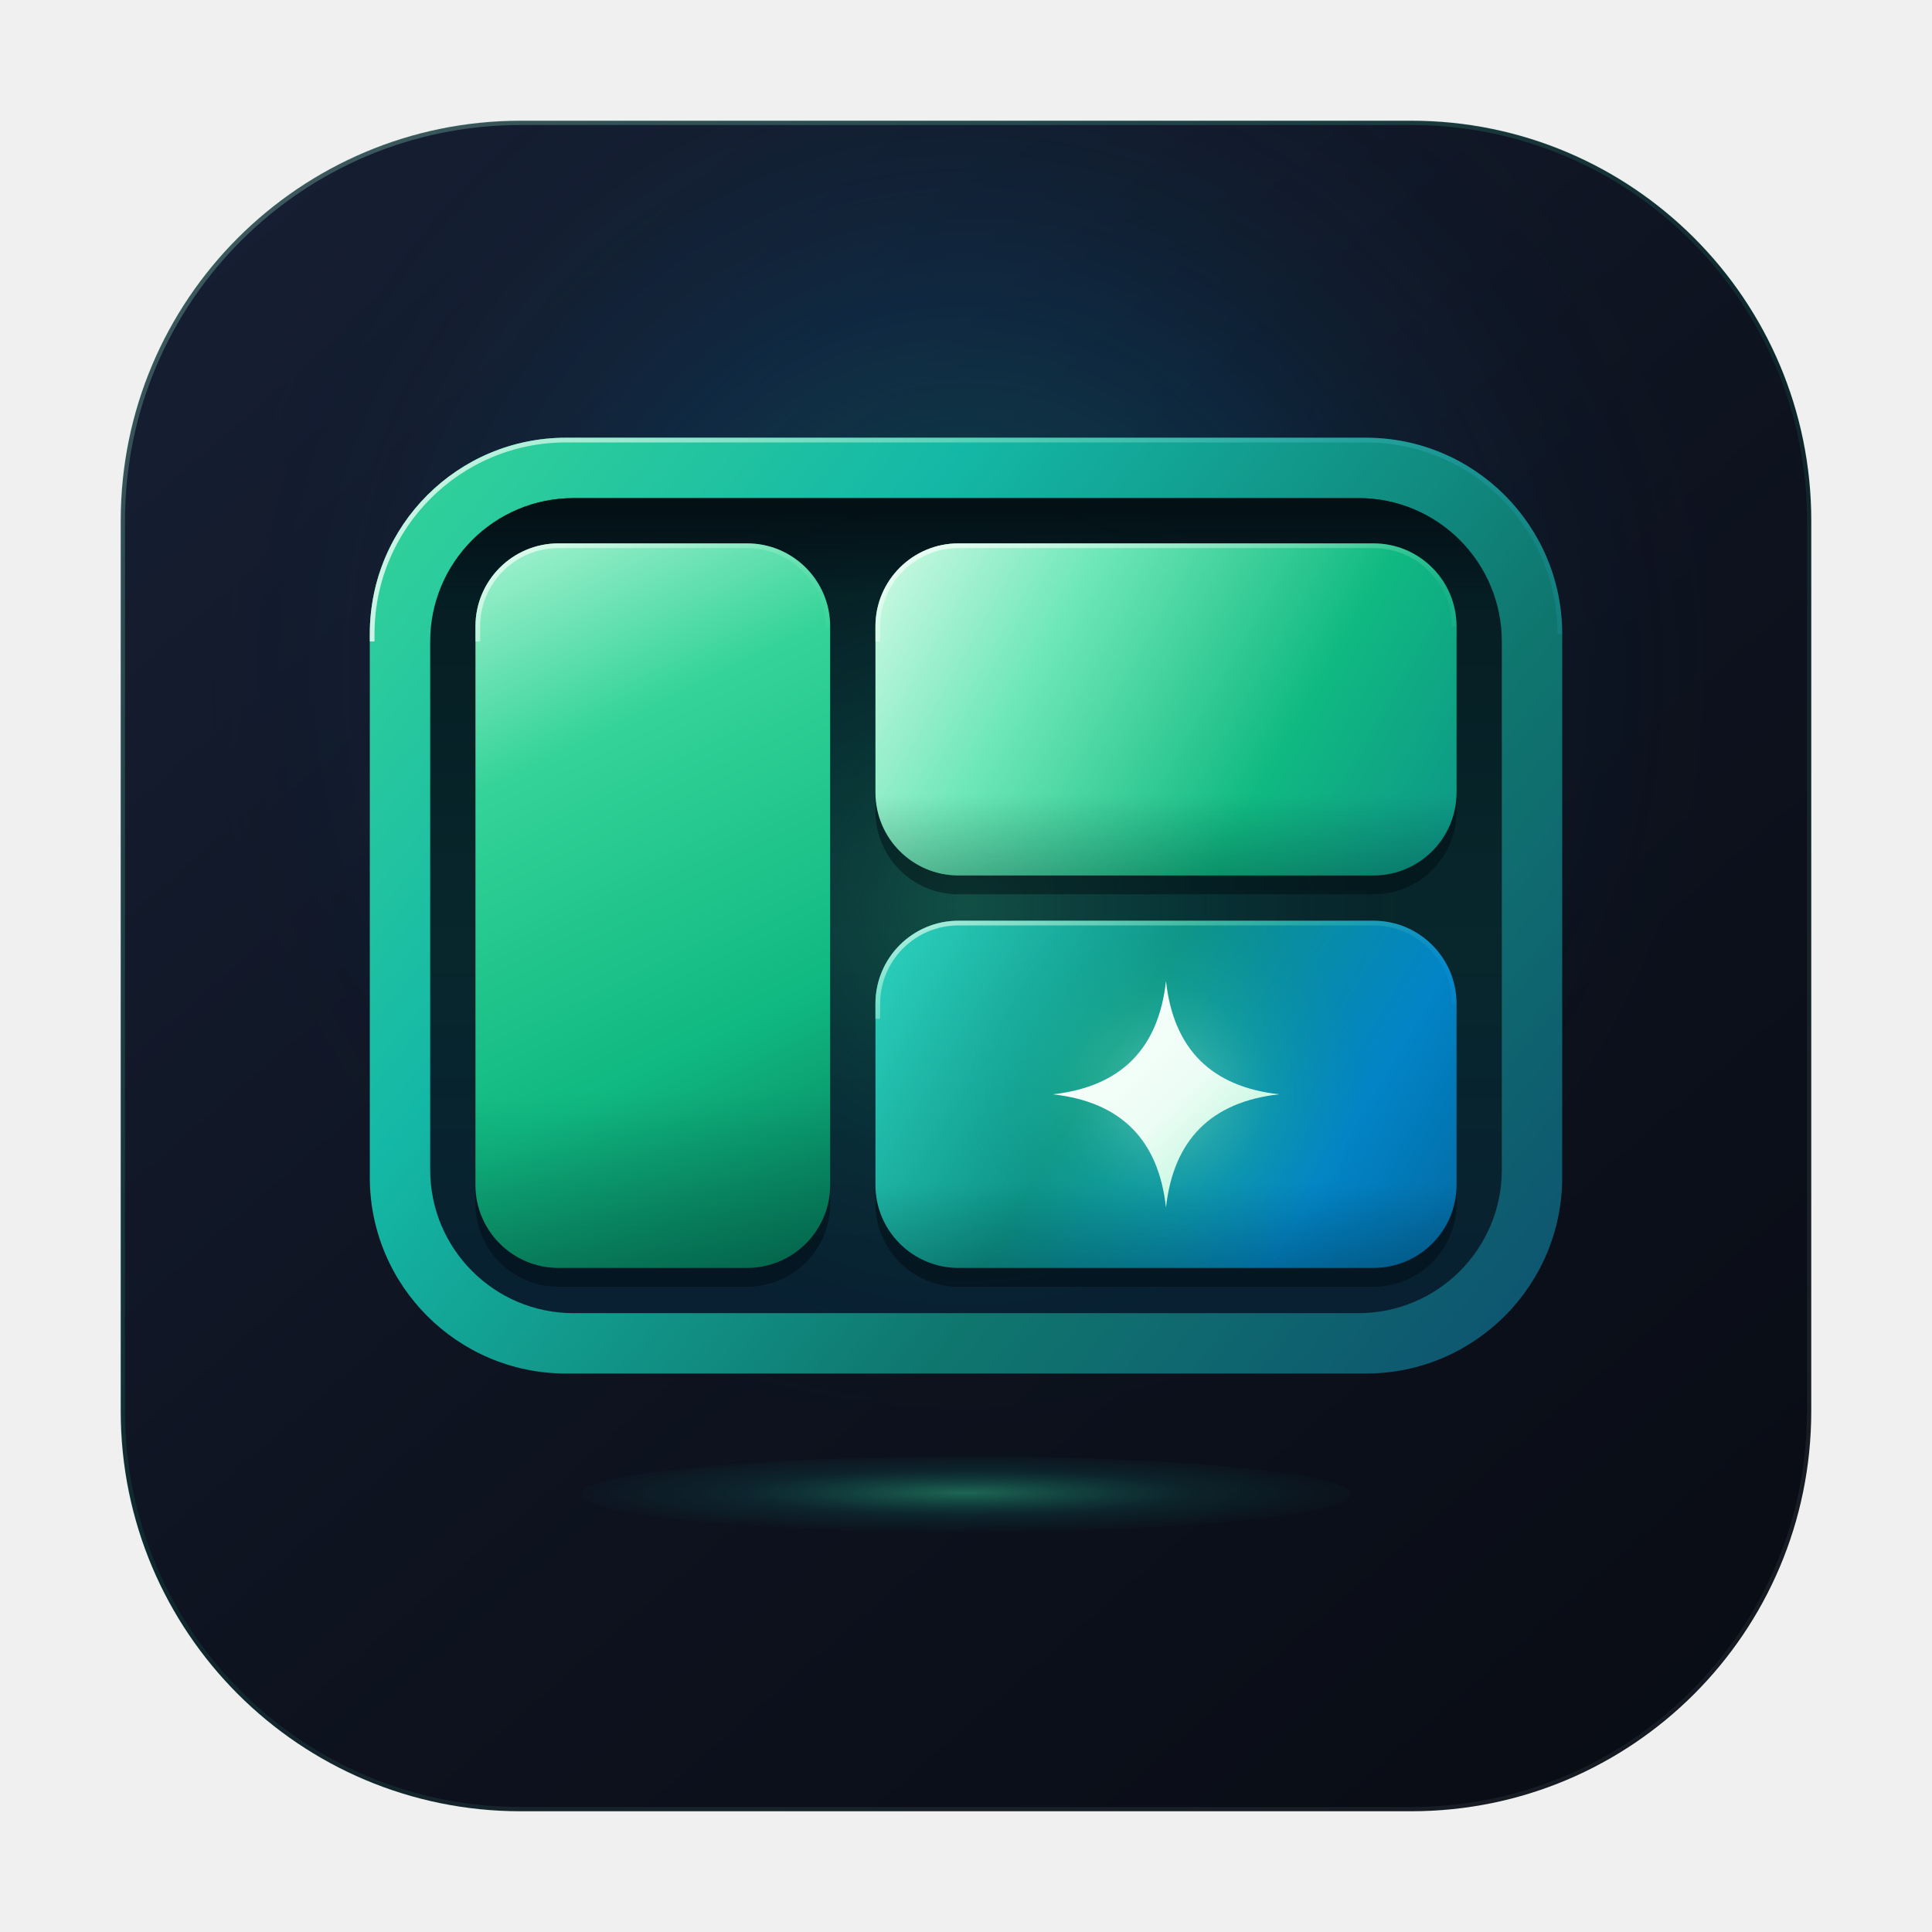
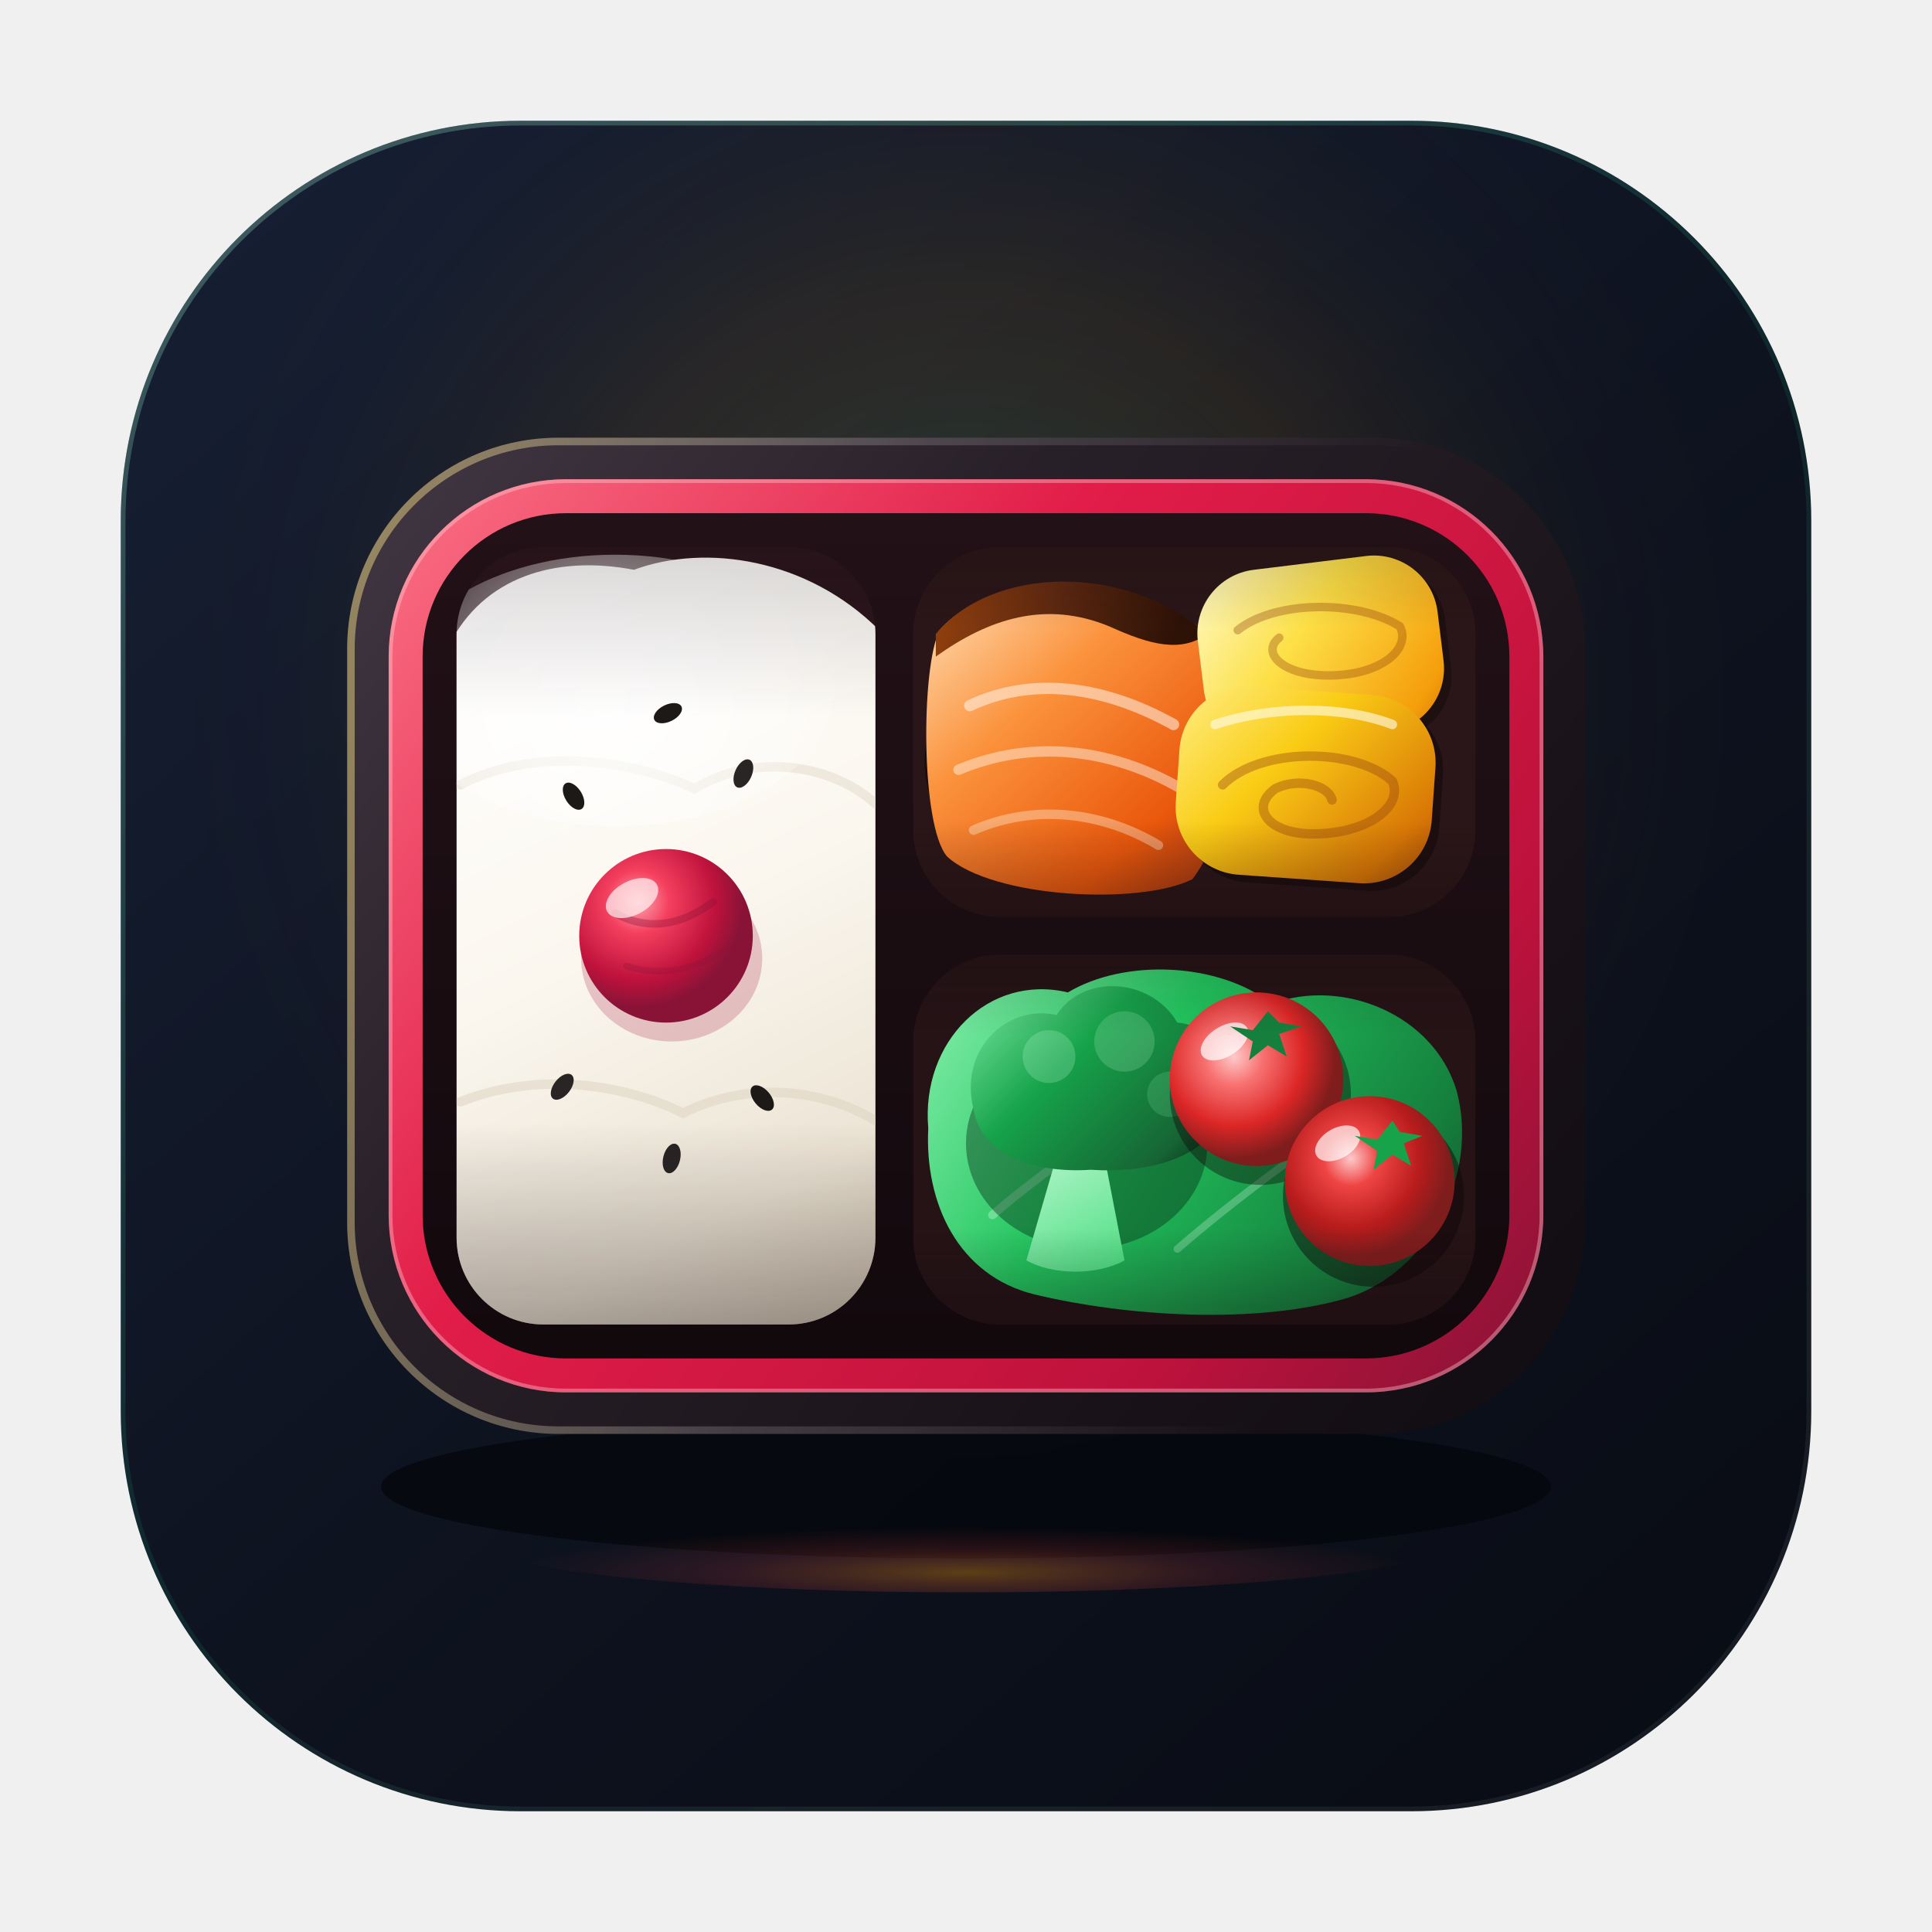
<svg xmlns="http://www.w3.org/2000/svg" viewBox="0 0 1024 1024" width="1024" height="1024">
  <defs>
    <clipPath id="tileClip">
      <rect x="64" y="64" width="896" height="896" rx="212" />
    </clipPath>
-     <clipPath id="trayClip">
-       <rect x="196" y="232" width="632" height="496" rx="104" />
-     </clipPath>
-     <clipPath id="wellClip">
-       <rect x="228" y="264" width="568" height="432" rx="76" />
-     </clipPath>
-     <clipPath id="leftBlockClip">
-       <rect x="252" y="288" width="188" height="384" rx="44" />
-     </clipPath>
-     <clipPath id="topRightClip">
-       <rect x="464" y="288" width="308" height="176" rx="44" />
-     </clipPath>
-     <clipPath id="botRightClip">
-       <rect x="464" y="488" width="308" height="184" rx="44" />
+     <clipPath id="outerBoxClip">
+       <rect x="184" y="232" width="656" height="528" rx="112" />
+     </clipPath>
+     <clipPath id="lipClip">
+       <rect x="206" y="254" width="612" height="484" rx="94" />
+     </clipPath>
+     <clipPath id="leftPocketClip">
+       <rect x="242" y="290" width="222" height="412" rx="46" />
+     </clipPath>
+     <clipPath id="topRightPocketClip">
+       <rect x="484" y="290" width="298" height="196" rx="46" />
+     </clipPath>
+     <clipPath id="botRightPocketClip">
+       <rect x="484" y="506" width="298" height="196" rx="46" />
+     </clipPath>
+     <clipPath id="umeboshiClip">
+       <circle cx="353" cy="496" r="46" />
    </clipPath>
    <linearGradient id="tileBg" x1="128" y1="72" x2="896" y2="952" gradientUnits="userSpaceOnUse">
      <stop offset="0%" stop-color="#161f33" />
      <stop offset="52%" stop-color="#0e1320" />
      <stop offset="100%" stop-color="#090c14" />
    </linearGradient>
-     <radialGradient id="topAura" cx="512" cy="356" r="415" gradientUnits="userSpaceOnUse">
-       <stop offset="0%" stop-color="#10b981" stop-opacity="0.34" />
-       <stop offset="48%" stop-color="#0284c7" stop-opacity="0.14" />
+     <radialGradient id="topAura" cx="512" cy="368" r="430" gradientUnits="userSpaceOnUse">
+       <stop offset="0%" stop-color="#34d399" stop-opacity="0.22" />
+       <stop offset="50%" stop-color="#f59e0b" stop-opacity="0.10" />
      <stop offset="100%" stop-color="#0e1320" stop-opacity="0" />
    </radialGradient>
    <linearGradient id="tileRim" x1="180" y1="64" x2="844" y2="960" gradientUnits="userSpaceOnUse">
      <stop offset="0%" stop-color="#a7f3d0" stop-opacity="0.28" />
      <stop offset="50%" stop-color="#10b981" stop-opacity="0.12" />
      <stop offset="100%" stop-color="#ffffff" stop-opacity="0.06" />
    </linearGradient>
-     <radialGradient id="levitateGlow" cx="512" cy="792" r="220" gradientUnits="userSpaceOnUse" gradientTransform="translate(0 712) scale(1 0.1)">
-       <stop offset="0%" stop-color="#34d399" stop-opacity="0.44" />
-       <stop offset="55%" stop-color="#0d9488" stop-opacity="0.14" />
-       <stop offset="100%" stop-color="#0d9488" stop-opacity="0" />
-     </radialGradient>
-     <linearGradient id="trayGrad" x1="210" y1="232" x2="814" y2="728" gradientUnits="userSpaceOnUse">
-       <stop offset="0%" stop-color="#34d399" />
-       <stop offset="30%" stop-color="#14b8a6" />
-       <stop offset="68%" stop-color="#0f766e" />
-       <stop offset="100%" stop-color="#0e5270" />
-     </linearGradient>
-     <linearGradient id="trayRimGrad" x1="216" y1="232" x2="808" y2="336" gradientUnits="userSpaceOnUse">
-       <stop offset="0%" stop-color="#ecfdf5" stop-opacity="0.82" />
-       <stop offset="55%" stop-color="#a7f3d0" stop-opacity="0.38" />
-       <stop offset="100%" stop-color="#38bdf8" stop-opacity="0.12" />
-     </linearGradient>
-     <linearGradient id="wellGrad" x1="512" y1="264" x2="512" y2="696" gradientUnits="userSpaceOnUse">
-       <stop offset="0%" stop-color="#051b21" />
-       <stop offset="55%" stop-color="#07272c" />
-       <stop offset="100%" stop-color="#082032" />
-     </linearGradient>
-     <radialGradient id="wellBounce" cx="512" cy="480" r="240" gradientUnits="userSpaceOnUse">
-       <stop offset="0%" stop-color="#34d399" stop-opacity="0.24" />
-       <stop offset="65%" stop-color="#0d9488" stop-opacity="0.06" />
-       <stop offset="100%" stop-color="#07272c" stop-opacity="0" />
-     </radialGradient>
-     <linearGradient id="wellTopAO" x1="512" y1="264" x2="512" y2="316" gradientUnits="userSpaceOnUse">
-       <stop offset="0%" stop-color="#02080d" stop-opacity="0.62" />
-       <stop offset="100%" stop-color="#02080d" stop-opacity="0" />
-     </linearGradient>
-     <linearGradient id="leftBlockGrad" x1="252" y1="288" x2="440" y2="672" gradientUnits="userSpaceOnUse">
-       <stop offset="0%" stop-color="#a7f3d0" />
-       <stop offset="28%" stop-color="#34d399" />
-       <stop offset="68%" stop-color="#10b981" />
-       <stop offset="100%" stop-color="#047857" />
-     </linearGradient>
-     <linearGradient id="topRightGrad" x1="464" y1="288" x2="772" y2="464" gradientUnits="userSpaceOnUse">
-       <stop offset="0%" stop-color="#d1fae5" />
-       <stop offset="30%" stop-color="#6ee7b7" />
-       <stop offset="68%" stop-color="#10b981" />
-       <stop offset="100%" stop-color="#0d9488" />
-     </linearGradient>
-     <linearGradient id="botRightGrad" x1="464" y1="488" x2="772" y2="672" gradientUnits="userSpaceOnUse">
-       <stop offset="0%" stop-color="#2dd4bf" />
-       <stop offset="40%" stop-color="#0d9488" />
-       <stop offset="76%" stop-color="#0284c7" />
-       <stop offset="100%" stop-color="#0369a1" />
-     </linearGradient>
-     <linearGradient id="blockCreaseAO" x1="0" y1="0" x2="0" y2="1">
-       <stop offset="0%" stop-color="#02181c" stop-opacity="0" />
-       <stop offset="76%" stop-color="#02181c" stop-opacity="0" />
-       <stop offset="100%" stop-color="#02181c" stop-opacity="0.24" />
-     </linearGradient>
-     <linearGradient id="moduleRimBright" x1="0" y1="0" x2="1" y2="0.4">
-       <stop offset="0%" stop-color="#ffffff" stop-opacity="0.82" />
-       <stop offset="65%" stop-color="#d1fae5" stop-opacity="0.32" />
-       <stop offset="100%" stop-color="#a7f3d0" stop-opacity="0.06" />
-     </linearGradient>
-     <linearGradient id="moduleRimTeal" x1="0" y1="0" x2="1" y2="0.4">
-       <stop offset="0%" stop-color="#ecfdf5" stop-opacity="0.78" />
-       <stop offset="65%" stop-color="#6ee7b7" stop-opacity="0.28" />
-       <stop offset="100%" stop-color="#38bdf8" stop-opacity="0.08" />
-     </linearGradient>
-     <radialGradient id="sparkleHalo" cx="618" cy="580" r="108" gradientUnits="userSpaceOnUse">
-       <stop offset="0%" stop-color="#a7f3d0" stop-opacity="0.48" />
-       <stop offset="52%" stop-color="#34d399" stop-opacity="0.16" />
-       <stop offset="100%" stop-color="#0d9488" stop-opacity="0" />
-     </radialGradient>
-     <linearGradient id="sparkleGrad" x1="564" y1="524" x2="672" y2="636" gradientUnits="userSpaceOnUse">
+     <radialGradient id="levitateGlow" cx="512" cy="834" r="240" gradientUnits="userSpaceOnUse" gradientTransform="translate(0 750) scale(1 0.1)">
+       <stop offset="0%" stop-color="#f59e0b" stop-opacity="0.34" />
+       <stop offset="55%" stop-color="#ef4444" stop-opacity="0.14" />
+       <stop offset="100%" stop-color="#ef4444" stop-opacity="0" />
+     </radialGradient>
+     <linearGradient id="boxShellGrad" x1="184" y1="232" x2="840" y2="760" gradientUnits="userSpaceOnUse">
+       <stop offset="0%" stop-color="#433844" />
+       <stop offset="35%" stop-color="#282028" />
+       <stop offset="78%" stop-color="#181218" />
+       <stop offset="100%" stop-color="#100c11" />
+     </linearGradient>
+     <linearGradient id="boxRimSpecular" x1="220" y1="232" x2="740" y2="330" gradientUnits="userSpaceOnUse">
+       <stop offset="0%" stop-color="#fde68a" stop-opacity="0.45" />
+       <stop offset="50%" stop-color="#ffffff" stop-opacity="0.16" />
+       <stop offset="100%" stop-color="#ffffff" stop-opacity="0" />
+     </linearGradient>
+     <linearGradient id="lacquerLipGrad" x1="206" y1="254" x2="818" y2="738" gradientUnits="userSpaceOnUse">
+       <stop offset="0%" stop-color="#fb7185" />
+       <stop offset="38%" stop-color="#e11d48" />
+       <stop offset="78%" stop-color="#be123c" />
+       <stop offset="100%" stop-color="#881337" />
+     </linearGradient>
+     <linearGradient id="wellFloorGrad" x1="512" y1="274" x2="512" y2="718" gradientUnits="userSpaceOnUse">
+       <stop offset="0%" stop-color="#221117" />
+       <stop offset="100%" stop-color="#12090d" />
+     </linearGradient>
+     <linearGradient id="riceGrad" x1="260" y1="300" x2="450" y2="690" gradientUnits="userSpaceOnUse">
      <stop offset="0%" stop-color="#ffffff" />
-       <stop offset="54%" stop-color="#ecfdf5" />
-       <stop offset="100%" stop-color="#a7f3d0" />
+       <stop offset="48%" stop-color="#fbf7ef" />
+       <stop offset="84%" stop-color="#ece4d5" />
+       <stop offset="100%" stop-color="#d6cbb9" />
+     </linearGradient>
+     <radialGradient id="riceTopGlow" cx="322" cy="370" r="140" gradientUnits="userSpaceOnUse">
+       <stop offset="0%" stop-color="#ffffff" stop-opacity="0.95" />
+       <stop offset="100%" stop-color="#ffffff" stop-opacity="0" />
+     </radialGradient>
+     <radialGradient id="umeboshiGrad" cx="338" cy="478" r="56" gradientUnits="userSpaceOnUse">
+       <stop offset="0%" stop-color="#fda4af" />
+       <stop offset="30%" stop-color="#f43f5e" />
+       <stop offset="74%" stop-color="#be123c" />
+       <stop offset="100%" stop-color="#881337" />
+     </radialGradient>
+     <linearGradient id="salmonGrad" x1="504" y1="312" x2="650" y2="472" gradientUnits="userSpaceOnUse">
+       <stop offset="0%" stop-color="#fed7aa" />
+       <stop offset="34%" stop-color="#fb923c" />
+       <stop offset="76%" stop-color="#ea580c" />
+       <stop offset="100%" stop-color="#9a3412" />
+     </linearGradient>
+     <linearGradient id="salmonSkinGrad" x1="500" y1="304" x2="624" y2="334" gradientUnits="userSpaceOnUse">
+       <stop offset="0%" stop-color="#92400e" />
+       <stop offset="50%" stop-color="#5c2810" />
+       <stop offset="100%" stop-color="#2d1206" />
+     </linearGradient>
+     <linearGradient id="tamagoTopGrad" x1="634" y1="306" x2="764" y2="418" gradientUnits="userSpaceOnUse">
+       <stop offset="0%" stop-color="#fef9c3" />
+       <stop offset="35%" stop-color="#fde047" />
+       <stop offset="78%" stop-color="#f59e0b" />
+       <stop offset="100%" stop-color="#b45309" />
+     </linearGradient>
+     <linearGradient id="tamagoFrontGrad" x1="628" y1="356" x2="764" y2="474" gradientUnits="userSpaceOnUse">
+       <stop offset="0%" stop-color="#fef08a" />
+       <stop offset="38%" stop-color="#facc15" />
+       <stop offset="80%" stop-color="#d97706" />
+       <stop offset="100%" stop-color="#92400e" />
+     </linearGradient>
+     <linearGradient id="lettuceGrad" x1="494" y1="516" x2="770" y2="690" gradientUnits="userSpaceOnUse">
+       <stop offset="0%" stop-color="#86efac" />
+       <stop offset="38%" stop-color="#22c55e" />
+       <stop offset="82%" stop-color="#15803d" />
+       <stop offset="100%" stop-color="#14532d" />
+     </linearGradient>
+     <linearGradient id="broccoliCrownGrad" x1="510" y1="520" x2="626" y2="636" gradientUnits="userSpaceOnUse">
+       <stop offset="0%" stop-color="#86efac" />
+       <stop offset="42%" stop-color="#16a34a" />
+       <stop offset="85%" stop-color="#166534" />
+       <stop offset="100%" stop-color="#052e16" />
+     </linearGradient>
+     <linearGradient id="broccoliStemGrad" x1="554" y1="600" x2="594" y2="676" gradientUnits="userSpaceOnUse">
+       <stop offset="0%" stop-color="#bbf7d0" />
+       <stop offset="100%" stop-color="#4ade80" />
+     </linearGradient>
+     <radialGradient id="tomatoGradA" cx="654" cy="560" r="54" gradientUnits="userSpaceOnUse">
+       <stop offset="0%" stop-color="#fecaca" />
+       <stop offset="28%" stop-color="#f87171" />
+       <stop offset="68%" stop-color="#dc2626" />
+       <stop offset="100%" stop-color="#7f1d1d" />
+     </radialGradient>
+     <radialGradient id="tomatoGradB" cx="716" cy="614" r="52" gradientUnits="userSpaceOnUse">
+       <stop offset="0%" stop-color="#fecaca" />
+       <stop offset="28%" stop-color="#ef4444" />
+       <stop offset="70%" stop-color="#b91c1c" />
+       <stop offset="100%" stop-color="#7f1d1d" />
+     </radialGradient>
+     <linearGradient id="pocketAO" x1="0" y1="0" x2="0" y2="1">
+       <stop offset="0%" stop-color="#12060a" stop-opacity="0.16" />
+       <stop offset="22%" stop-color="#12060a" stop-opacity="0" />
+       <stop offset="74%" stop-color="#12060a" stop-opacity="0" />
+       <stop offset="100%" stop-color="#12060a" stop-opacity="0.30" />
    </linearGradient>
  </defs>
+   <rect x="64" y="64" width="896" height="896" rx="212" fill="url(#tileBg)" />
  <g clip-path="url(#tileClip)">
-     <rect x="64" y="64" width="896" height="896" rx="212" fill="url(#tileBg)" />
-     <circle cx="512" cy="356" r="415" fill="url(#topAura)" />
-   </g>
-   <rect x="65" y="65" width="894" height="894" rx="211" fill="none" stroke="url(#tileRim)" stroke-width="2.5" />
-   <ellipse cx="512" cy="792" rx="204" ry="20" fill="url(#levitateGlow)" />
-   <rect x="196" y="232" width="632" height="496" rx="104" fill="url(#trayGrad)" />
-   <g clip-path="url(#trayClip)">
-     <path d="M 196 340 L 196 336 A 104 104 0 0 1 300 232 L 724 232 A 104 104 0 0 1 828 336" fill="none" stroke="url(#trayRimGrad)" stroke-width="5" />
-   </g>
-   <rect x="228" y="264" width="568" height="432" rx="76" fill="url(#wellGrad)" />
-   <g clip-path="url(#wellClip)">
-     <rect x="228" y="264" width="568" height="432" rx="76" fill="url(#wellBounce)" />
-     <rect x="228" y="264" width="568" height="56" fill="url(#wellTopAO)" />
-     <rect x="252" y="298" width="188" height="384" rx="44" fill="#020a0e" fill-opacity="0.46" />
-     <rect x="464" y="298" width="308" height="176" rx="44" fill="#020a0e" fill-opacity="0.44" />
-     <rect x="464" y="498" width="308" height="184" rx="44" fill="#020a0e" fill-opacity="0.46" />
-   </g>
-   <rect x="252" y="288" width="188" height="384" rx="44" fill="url(#leftBlockGrad)" />
-   <g clip-path="url(#leftBlockClip)">
-     <rect x="252" y="288" width="188" height="384" fill="url(#blockCreaseAO)" />
-     <path d="M 252 340 L 252 332 A 44 44 0 0 1 296 288 L 396 288 A 44 44 0 0 1 440 332" fill="none" stroke="url(#moduleRimBright)" stroke-width="5" />
-   </g>
-   <rect x="464" y="288" width="308" height="176" rx="44" fill="url(#topRightGrad)" />
-   <g clip-path="url(#topRightClip)">
-     <rect x="464" y="288" width="308" height="176" fill="url(#blockCreaseAO)" />
-     <path d="M 464 340 L 464 332 A 44 44 0 0 1 508 288 L 728 288 A 44 44 0 0 1 772 332" fill="none" stroke="url(#moduleRimBright)" stroke-width="5" />
-   </g>
-   <rect x="464" y="488" width="308" height="184" rx="44" fill="url(#botRightGrad)" />
-   <g clip-path="url(#botRightClip)">
-     <rect x="464" y="488" width="308" height="184" fill="url(#blockCreaseAO)" />
-     <circle cx="618" cy="580" r="108" fill="url(#sparkleHalo)" />
-     <path d="M 464 540 L 464 532 A 44 44 0 0 1 508 488 L 728 488 A 44 44 0 0 1 772 532" fill="none" stroke="url(#moduleRimTeal)" stroke-width="5" />
-   </g>
-   <path d="M 618 520 C 622 556, 642 576, 678 580 C 642 584, 622 604, 618 640 C 614 604, 594 584, 558 580 C 594 576, 614 556, 618 520 Z" fill="url(#sparkleGrad)" />
+     <rect x="64" y="64" width="896" height="896" fill="url(#topAura)" />
+   </g>
+   <rect x="65.25" y="65.25" width="893.5" height="893.5" rx="210.75" fill="none" stroke="url(#tileRim)" stroke-width="2.5" />
+   <ellipse cx="512" cy="788" rx="310" ry="38" fill="#04060b" fill-opacity="0.72" />
+   <ellipse cx="512" cy="816" rx="260" ry="28" fill="url(#levitateGlow)" />
+   <rect x="184" y="232" width="656" height="528" rx="112" fill="url(#boxShellGrad)" />
+   <g clip-path="url(#outerBoxClip)">
+     <rect x="184" y="232" width="656" height="528" rx="112" fill="none" stroke="url(#boxRimSpecular)" stroke-width="8" />
+   </g>
+   <rect x="206" y="254" width="612" height="484" rx="94" fill="url(#lacquerLipGrad)" />
+   <g clip-path="url(#lipClip)">
+     <rect x="206" y="254" width="612" height="484" rx="94" fill="none" stroke="#ffe4e6" stroke-opacity="0.34" stroke-width="4" />
+   </g>
+   <rect x="224" y="272" width="576" height="448" rx="76" fill="url(#wellFloorGrad)" />
+   <g clip-path="url(#leftPocketClip)">
+     <rect x="242" y="290" width="222" height="412" rx="46" fill="#2a151c" />
+     <path d="M 238 342              C 256 306, 294 294, 336 302              C 374 288, 428 296, 466 334              L 468 706              C 424 714, 292 714, 238 704 Z" fill="url(#riceGrad)" />
+     <path d="M 244 416 C 282 396, 334 402, 368 418 C 402 398, 442 406, 464 426" fill="none" stroke="#e4dccb" stroke-width="5" stroke-linecap="round" stroke-opacity="0.55" />
+     <path d="M 244 584 C 284 568, 330 574, 362 590 C 398 572, 438 578, 464 594" fill="none" stroke="#ded4c0" stroke-width="5" stroke-linecap="round" stroke-opacity="0.52" />
+     <ellipse cx="326" cy="366" rx="116" ry="72" fill="url(#riceTopGlow)" />
+     <ellipse cx="356" cy="508" rx="48" ry="44" fill="#9f1239" fill-opacity="0.22" />
+     <circle cx="353" cy="496" r="46" fill="url(#umeboshiGrad)" />
+     <g clip-path="url(#umeboshiClip)">
+       <path d="M 326 484 C 344 494, 362 490, 378 478" fill="none" stroke="#881337" stroke-width="4" stroke-linecap="round" stroke-opacity="0.35" />
+       <path d="M 332 512 C 350 518, 370 514, 386 502" fill="none" stroke="#881337" stroke-width="3.5" stroke-linecap="round" stroke-opacity="0.28" />
+       <ellipse cx="335" cy="476" rx="15" ry="9" transform="rotate(-28 335 476)" fill="#fff1f2" fill-opacity="0.72" />
+     </g>
+     <ellipse cx="304" cy="422" rx="4.5" ry="8" transform="rotate(-32 304 422)" fill="#1c1917" />
+     <ellipse cx="394" cy="410" rx="4.5" ry="8" transform="rotate(24 394 410)" fill="#292524" />
+     <ellipse cx="354" cy="378" rx="4.5" ry="8" transform="rotate(64 354 378)" fill="#1c1917" />
+     <ellipse cx="298" cy="576" rx="4.5" ry="8" transform="rotate(38 298 576)" fill="#292524" />
+     <ellipse cx="404" cy="582" rx="4.5" ry="8" transform="rotate(-40 404 582)" fill="#1c1917" />
+     <ellipse cx="356" cy="614" rx="4.5" ry="8" transform="rotate(14 356 614)" fill="#292524" />
+     <rect x="242" y="290" width="222" height="412" fill="url(#pocketAO)" />
+   </g>
+   <g clip-path="url(#topRightPocketClip)">
+     <rect x="484" y="290" width="298" height="196" rx="46" fill="#2a1618" />
+     <ellipse cx="576" cy="404" rx="86" ry="70" fill="#0d0507" fill-opacity="0.48" />
+     <path d="M 498 334              C 524 304, 594 302, 638 334              C 662 352, 658 432, 632 466              C 604 480, 526 476, 502 454              C 488 438, 488 354, 498 334 Z" fill="url(#salmonGrad)" />
+     <path d="M 496 336              C 526 300, 596 298, 640 336              C 626 346, 610 342, 588 332              C 554 318, 524 328, 496 348 Z" fill="url(#salmonSkinGrad)" />
+     <path d="M 514 374 C 548 358, 586 364, 622 384" fill="none" stroke="#fff7ed" stroke-width="6" stroke-linecap="round" stroke-opacity="0.54" />
+     <path d="M 508 408 C 546 392, 588 396, 626 418" fill="none" stroke="#fff7ed" stroke-width="5.5" stroke-linecap="round" stroke-opacity="0.46" />
+     <path d="M 516 440 C 548 426, 584 430, 614 448" fill="none" stroke="#ffedd5" stroke-width="5" stroke-linecap="round" stroke-opacity="0.40" />
+     <rect x="640" y="302" width="128" height="94" rx="34" transform="rotate(-7 704 349)" fill="#0d0507" fill-opacity="0.40" />
+     <rect x="636" y="298" width="128" height="94" rx="34" transform="rotate(-7 700 345)" fill="url(#tamagoTopGrad)" />
+     <path d="M 656 334 C 676 318, 720 318, 742 332 C 748 344, 732 358, 704 358 C 680 358, 668 346, 678 338" fill="none" stroke="#92400e" stroke-width="4.5" stroke-linecap="round" stroke-opacity="0.34" />
+     <rect x="628" y="370" width="136" height="100" rx="36" transform="rotate(4 696 420)" fill="#0d0507" fill-opacity="0.45" />
+     <rect x="624" y="366" width="136" height="100" rx="36" transform="rotate(4 692 416)" fill="url(#tamagoFrontGrad)" />
+     <path d="M 648 416 C 668 396, 718 396, 738 414 C 744 428, 724 442, 696 442 C 672 442, 662 428, 676 418 C 688 412, 704 416, 706 424" fill="none" stroke="#92400e" stroke-width="5" stroke-linecap="round" stroke-opacity="0.38" />
+     <path d="M 644 384 C 674 374, 712 374, 738 384" fill="none" stroke="#fefce8" stroke-width="5" stroke-linecap="round" stroke-opacity="0.62" />
+     <rect x="484" y="290" width="298" height="196" fill="url(#pocketAO)" />
+   </g>
+   <g clip-path="url(#botRightPocketClip)">
+     <rect x="484" y="506" width="298" height="196" rx="46" fill="#251316" />
+     <path d="M 492 598              C 488 552, 524 516, 566 526              C 596 508, 646 510, 674 532              C 712 518, 760 538, 772 578              C 784 622, 758 674, 714 688              C 666 702, 598 698, 548 686              C 508 676, 490 638, 492 598 Z" fill="url(#lettuceGrad)" />
+     <path d="M 526 644 C 556 618, 594 594, 628 566" fill="none" stroke="#dcfce7" stroke-width="4.5" stroke-linecap="round" stroke-opacity="0.34" />
+     <path d="M 624 662 C 654 636, 692 608, 728 584" fill="none" stroke="#dcfce7" stroke-width="4" stroke-linecap="round" stroke-opacity="0.28" />
+     <ellipse cx="576" cy="606" rx="64" ry="56" fill="#052e16" fill-opacity="0.42" />
+     <path d="M 562 606 L 544 668 C 558 676, 582 676, 596 668 L 584 606 Z" fill="url(#broccoliStemGrad)" />
+     <path d="M 516 588              C 508 556, 534 532, 560 538              C 574 516, 610 518, 624 542              C 648 544, 662 574, 644 598              C 634 614, 608 622, 578 620              C 548 622, 520 612, 516 588 Z" fill="url(#broccoliCrownGrad)" />
+     <circle cx="556" cy="560" r="14" fill="#bbf7d0" fill-opacity="0.24" />
+     <circle cx="596" cy="552" r="16" fill="#bbf7d0" fill-opacity="0.20" />
+     <circle cx="620" cy="580" r="12" fill="#86efac" fill-opacity="0.18" />
+     <circle cx="668" cy="580" r="48" fill="#0d0507" fill-opacity="0.40" />
+     <circle cx="666" cy="572" r="46" fill="url(#tomatoGradA)" />
+     <ellipse cx="649" cy="552" rx="14" ry="8" transform="rotate(-32 649 552)" fill="#ffffff" fill-opacity="0.72" />
+     <path d="M 672 536 L 664 546 L 652 544 L 664 552 L 662 562 L 672 554 L 682 560 L 678 548 L 690 544 L 678 542 Z" fill="#15803d" />
+     <circle cx="728" cy="634" r="48" fill="#0d0507" fill-opacity="0.46" />
+     <circle cx="726" cy="626" r="45" fill="url(#tomatoGradB)" />
+     <ellipse cx="709" cy="606" rx="13" ry="8" transform="rotate(-30 709 606)" fill="#ffffff" fill-opacity="0.68" />
+     <path d="M 738 594 L 730 604 L 718 602 L 730 610 L 728 620 L 738 612 L 748 618 L 744 606 L 754 602 L 742 600 Z" fill="#16a34a" />
+     <rect x="484" y="506" width="298" height="196" fill="url(#pocketAO)" />
+   </g>
</svg>
